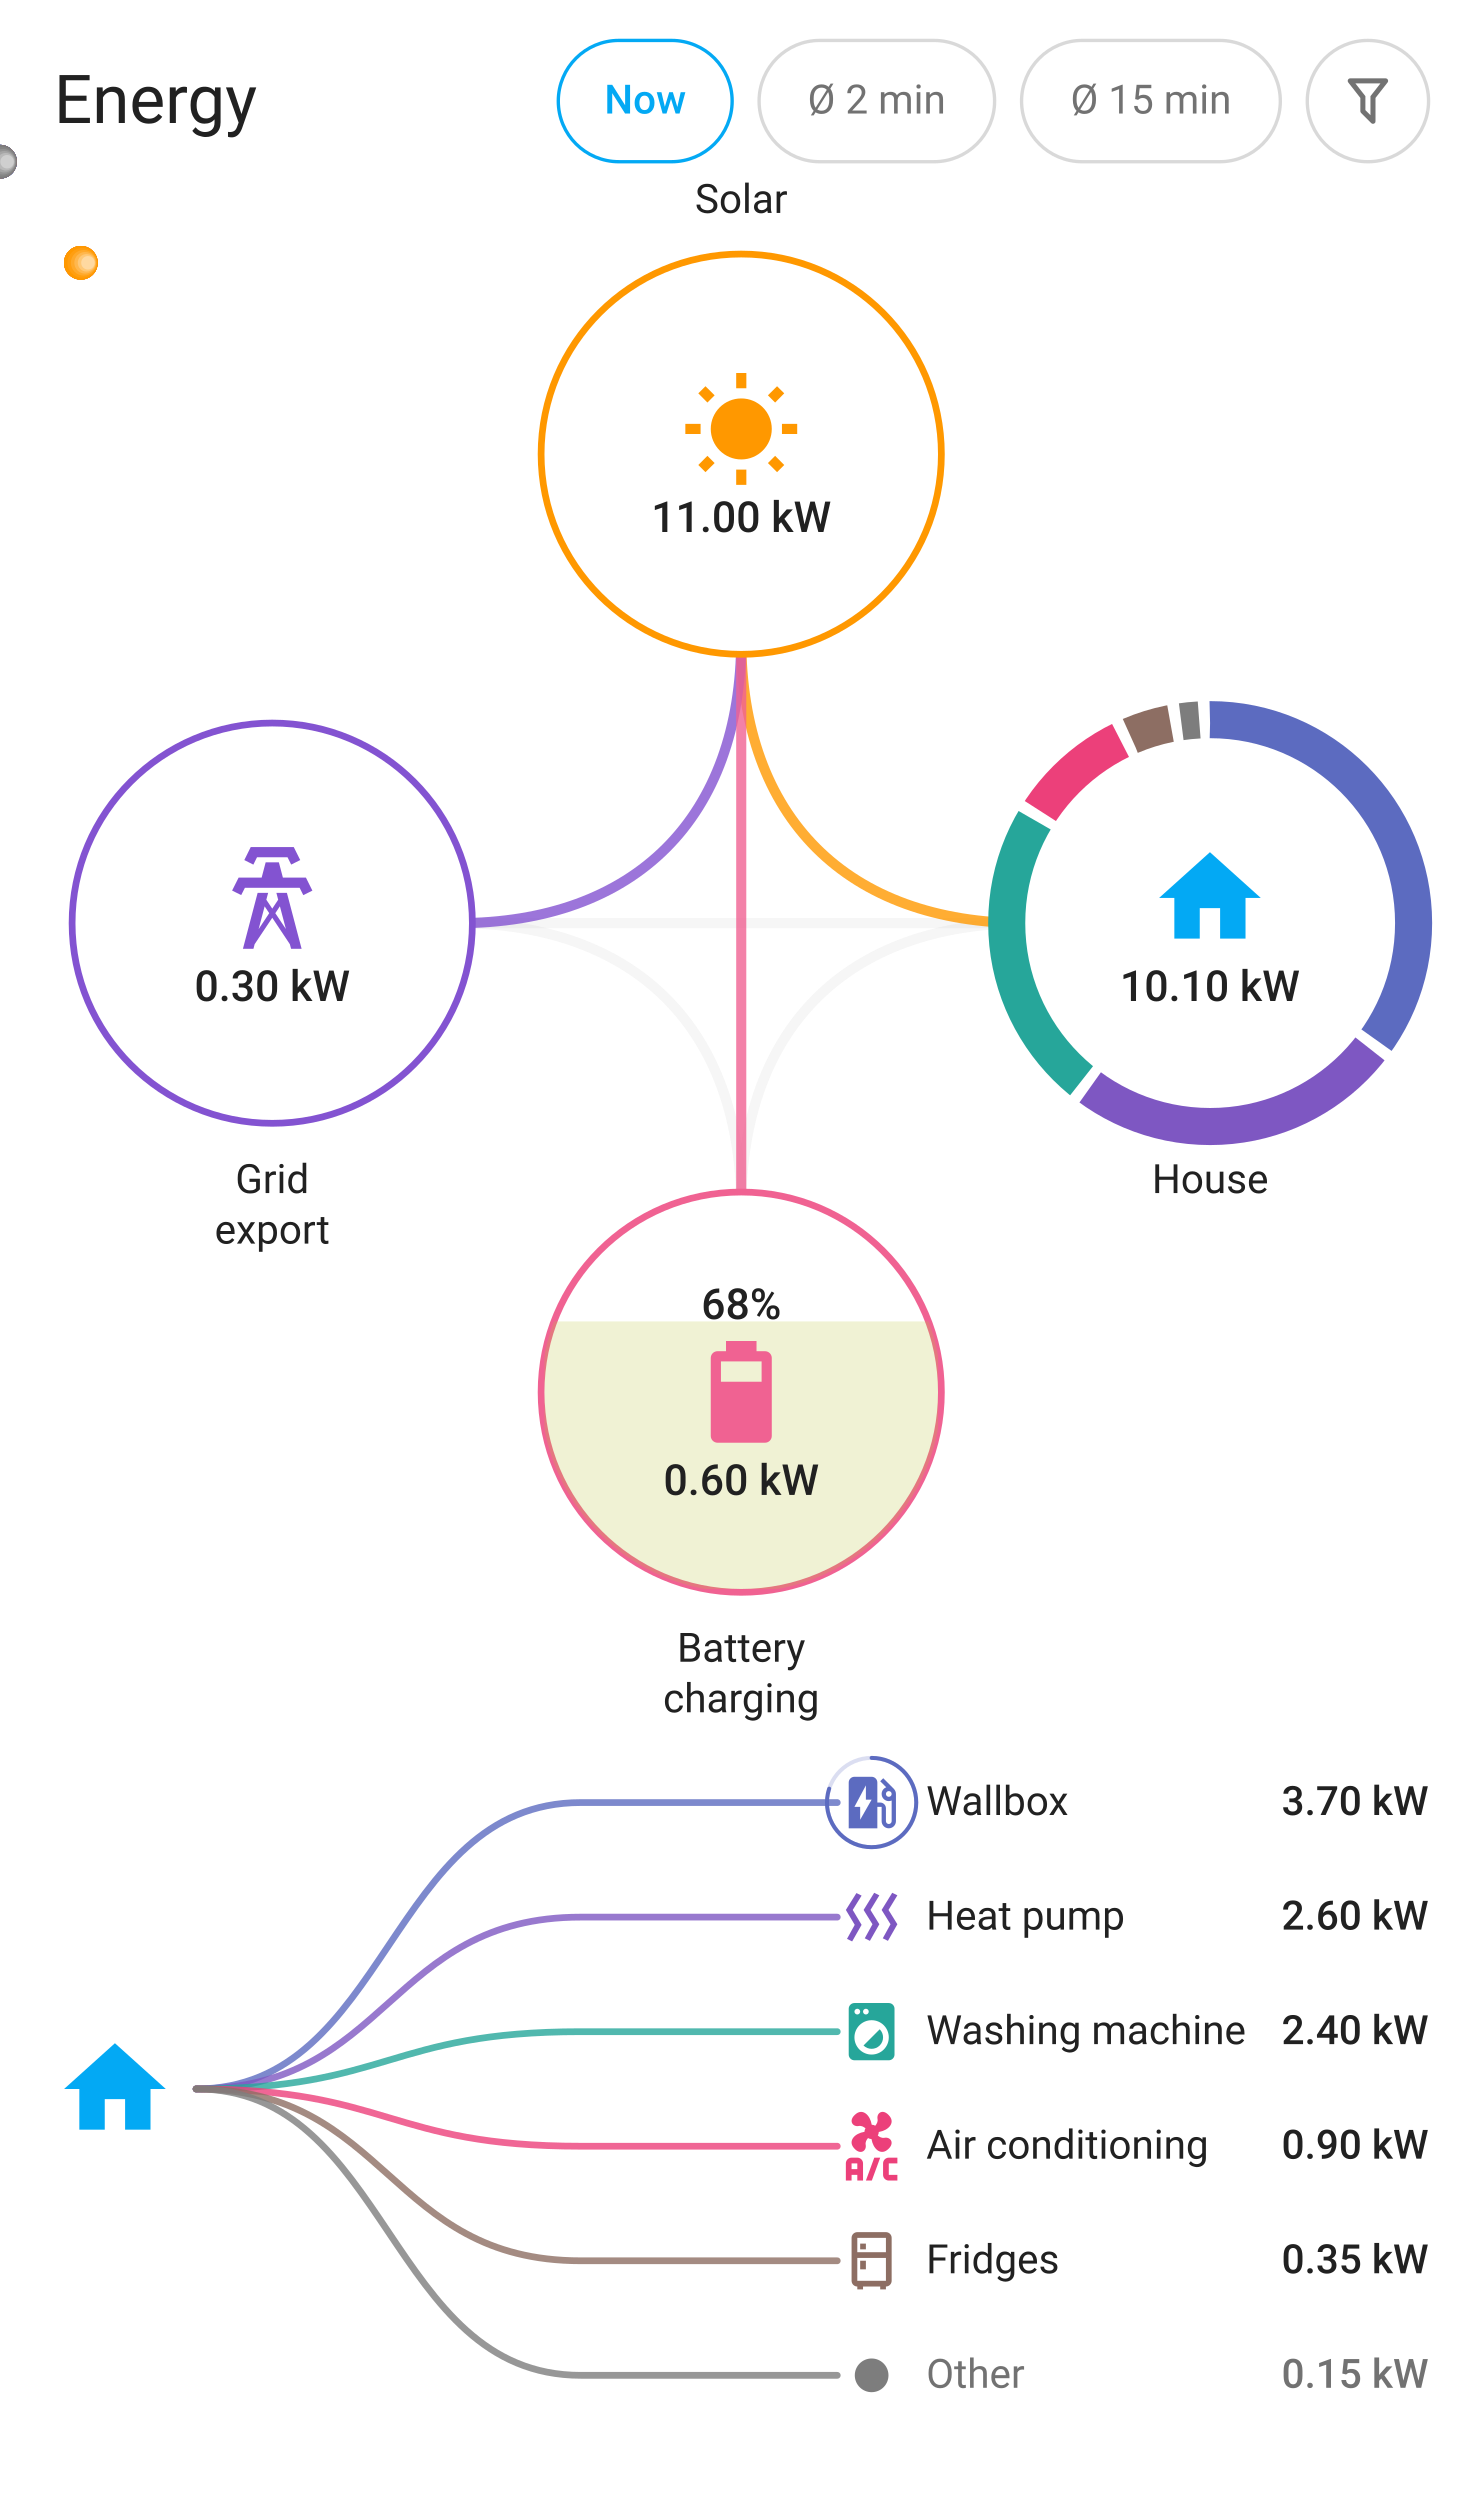
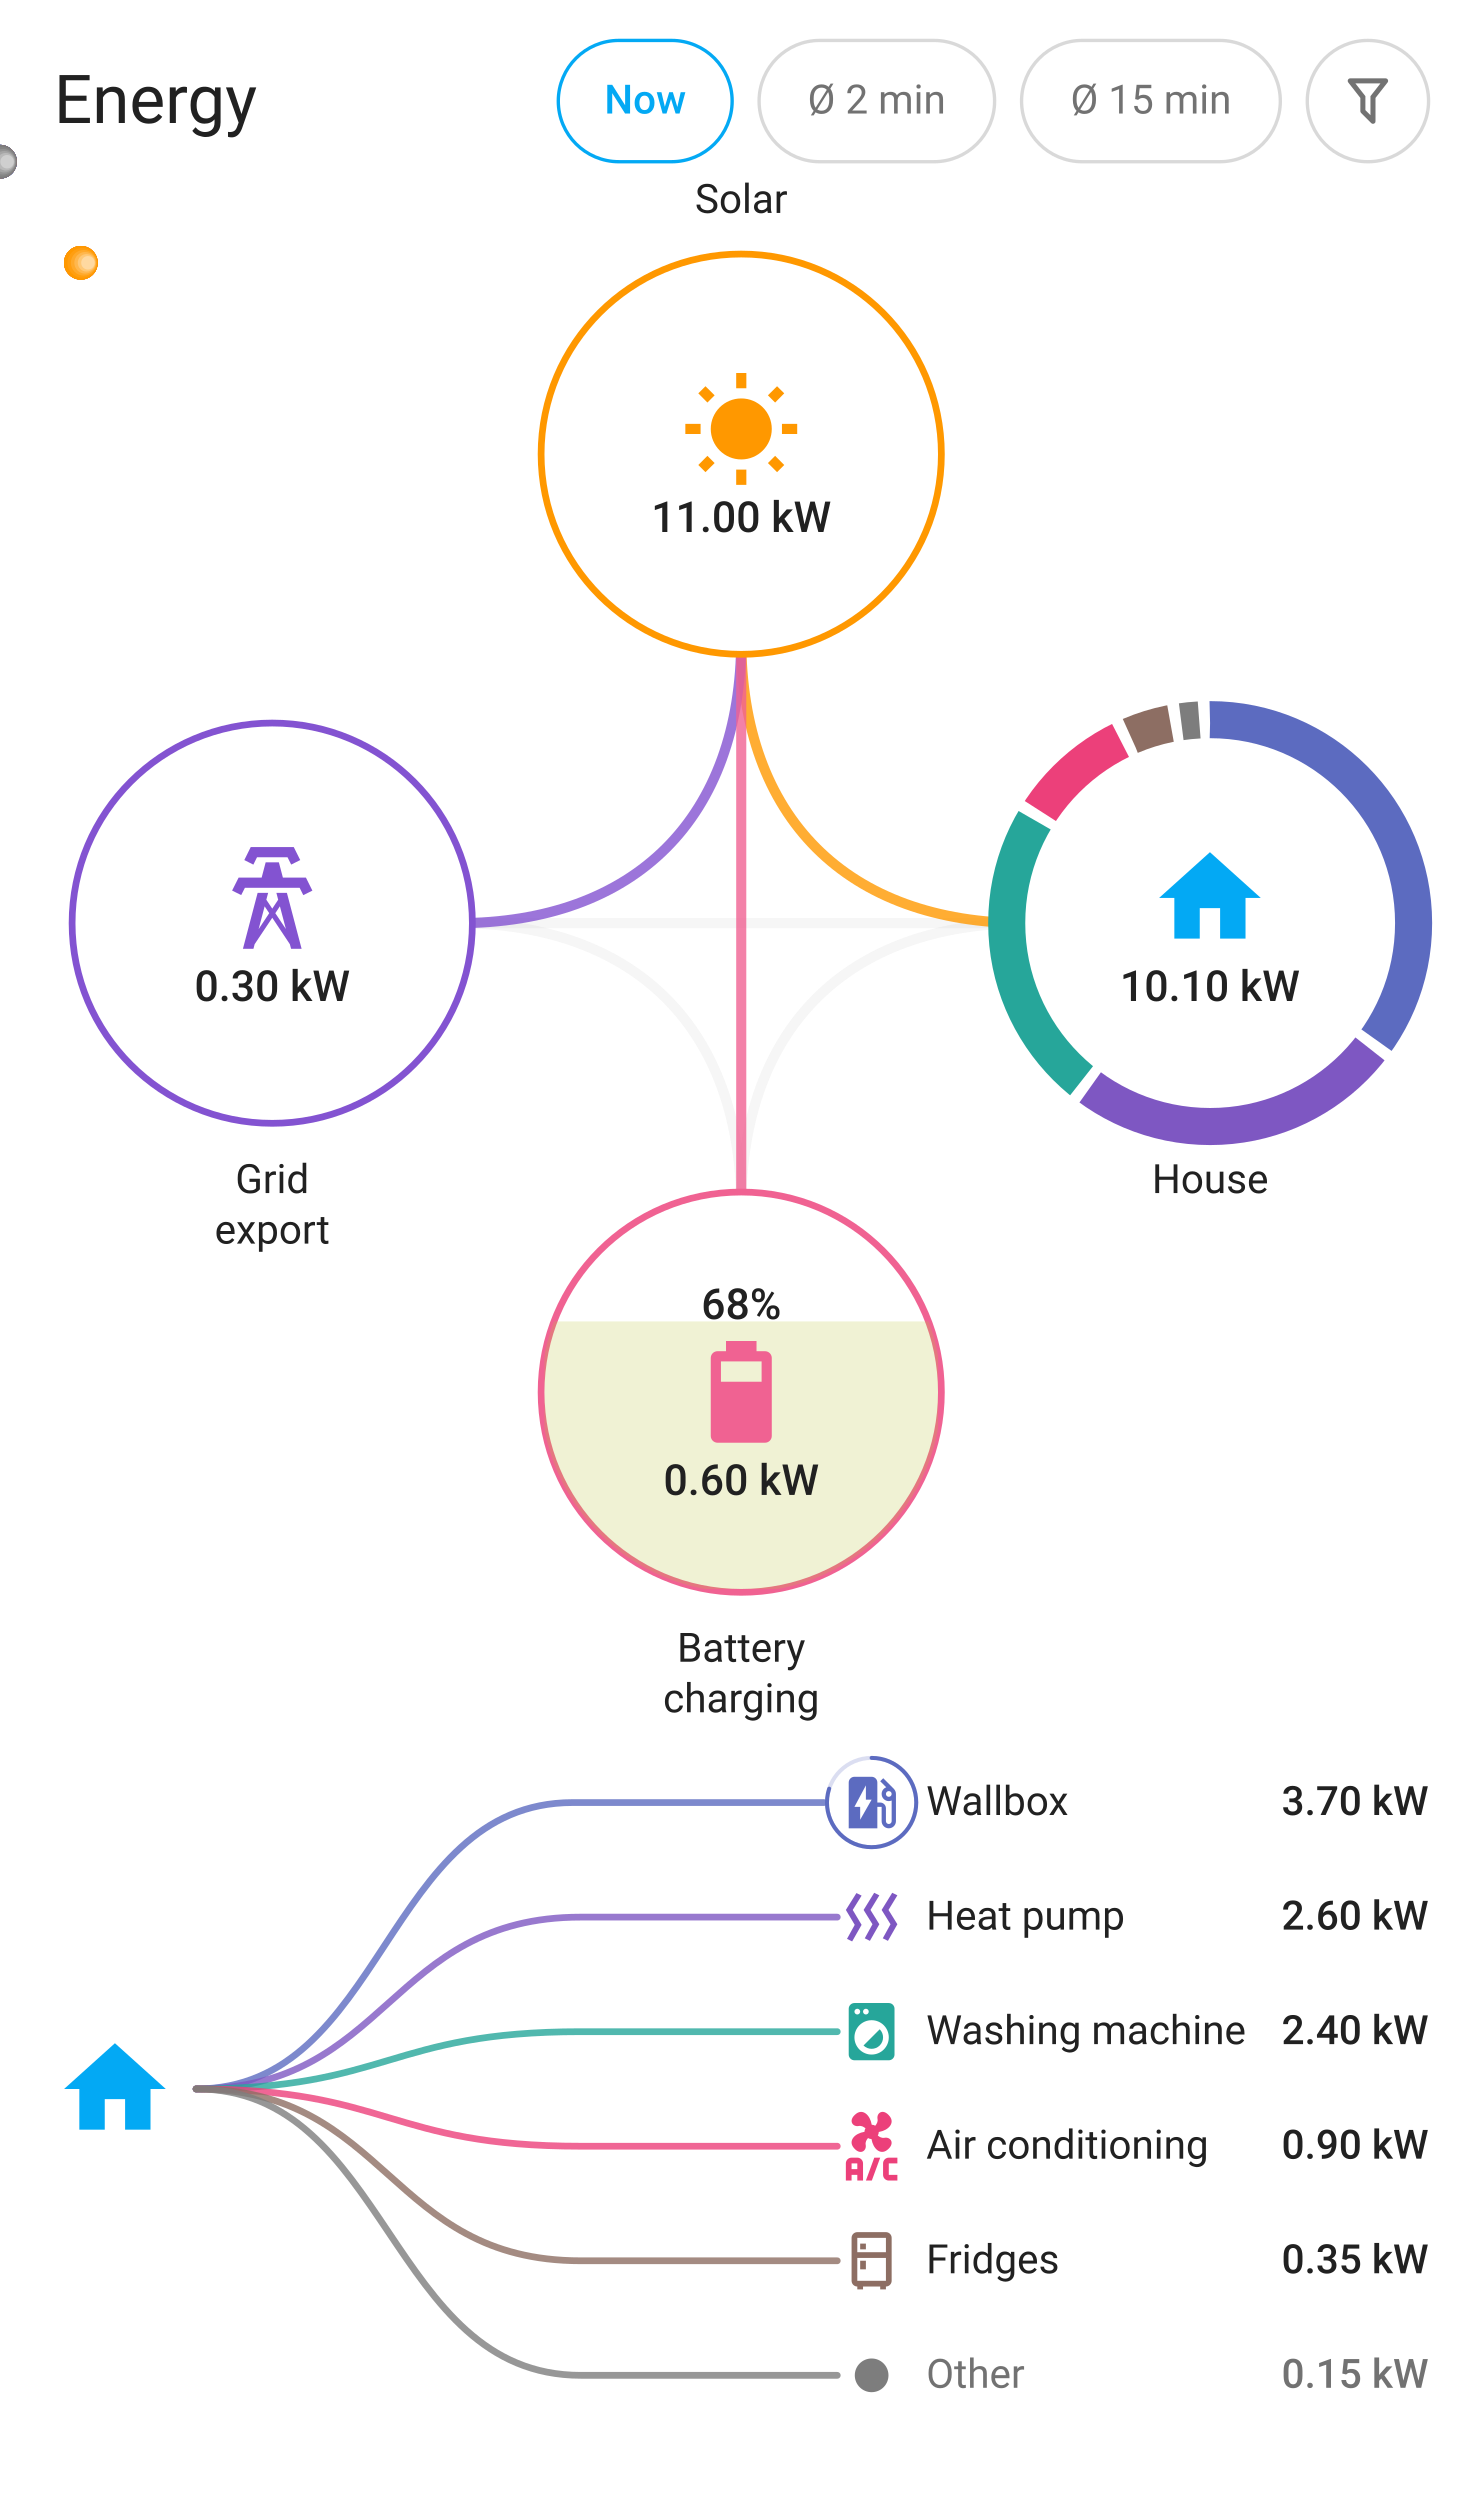
<svg xmlns="http://www.w3.org/2000/svg" xmlns:xlink="http://www.w3.org/1999/xlink" width="440" height="742" viewBox="0 0 440 742" role="img" aria-label="EnerLens Card">
  <rect x="0" y="0" width="440.0" height="742.0" rx="12" fill="rgb(255, 255, 255)" />
  <g transform="translate(24,78) scale(0.98)">
    <path d="M114,200 L286,200" fill="none" stroke="rgba(127, 127, 127, 0.3)" stroke-width="3.061px" stroke-linecap="round" opacity="0.25" />
    <path d="M114,200 C168,200 200,232 200,286" fill="none" stroke="rgba(127, 127, 127, 0.3)" stroke-width="3.061px" stroke-linecap="round" opacity="0.25" />
    <path d="M200,286 C200,232 232,200 286,200" fill="none" stroke="rgba(127, 127, 127, 0.3)" stroke-width="3.061px" stroke-linecap="round" opacity="0.25" />
    <path d="M200,114 C200,168 232,200 286,200" fill="none" stroke="rgb(255, 152, 0)" stroke-width="3.061px" stroke-linecap="round" opacity="0.8" />
    <path d="M200,114 C200,168 168,200 114,200" fill="none" stroke="rgb(131, 83, 209)" stroke-width="3.061px" stroke-linecap="round" opacity="0.8" />
    <path d="M200,114 L200,286" fill="none" stroke="rgb(240, 98, 146)" stroke-width="3.061px" stroke-linecap="round" opacity="0.8" />
    <g>
      <circle cx="0.00" r="5.10" fill="rgb(240, 98, 146)" />
      <circle cx="0.43" r="4.49" fill="rgb(243, 129, 168)" fill-opacity="0.316" />
      <circle cx="0.86" r="3.88" fill="rgb(246, 161, 190)" fill-opacity="0.316" />
      <circle cx="1.29" r="3.27" fill="rgb(249, 192, 211)" fill-opacity="0.316" />
      <circle cx="1.71" r="2.65" fill="rgb(252, 224, 233)" fill-opacity="0.316" />
      <circle cx="2.14" r="2.04" fill="rgb(255, 255, 255)" fill-opacity="0.316" />
-       <animateMotion dur="3.59s" repeatCount="indefinite" begin="-0.57s" path="M 200 114 L 200 286" rotate="auto" />
+       <animateMotion dur="3.59s" repeatCount="indefinite" begin="-0.63s" path="M 200 114 L 200 286" rotate="auto" />
    </g>
    <g>
      <circle cx="0.00" r="5.10" fill="rgb(131, 83, 209)" />
      <circle cx="0.43" r="4.49" fill="rgb(156, 117, 218)" fill-opacity="0.316" />
      <circle cx="0.86" r="3.88" fill="rgb(181, 152, 227)" fill-opacity="0.316" />
      <circle cx="1.29" r="3.27" fill="rgb(205, 186, 237)" fill-opacity="0.316" />
      <circle cx="1.71" r="2.65" fill="rgb(230, 221, 246)" fill-opacity="0.316" />
      <circle cx="2.14" r="2.04" fill="rgb(255, 255, 255)" fill-opacity="0.316" />
-       <animateMotion dur="4.50s" repeatCount="indefinite" begin="-0.57s" path="M 200 114 C 200 168 168 200 114 200" rotate="auto" />
-     </g>
-     <g>
-       <circle cx="0.00" r="5.10" fill="rgb(255, 152, 0)" />
-       <circle cx="0.43" r="4.49" fill="rgb(255, 173, 51)" fill-opacity="0.316" />
-       <circle cx="0.86" r="3.88" fill="rgb(255, 193, 102)" fill-opacity="0.316" />
-       <circle cx="1.29" r="3.27" fill="rgb(255, 214, 153)" fill-opacity="0.316" />
-       <circle cx="1.71" r="2.65" fill="rgb(255, 234, 204)" fill-opacity="0.316" />
-       <circle cx="2.14" r="2.04" fill="rgb(255, 255, 255)" fill-opacity="0.316" />
-       <animateMotion dur="1.10s" repeatCount="indefinite" begin="-0.57s" path="M 200 114 C 200 168 232 200 286 200" rotate="auto" />
-     </g>
-     <g>
-       <circle cx="0.00" r="5.10" fill="rgb(255, 152, 0)" />
-       <circle cx="0.43" r="4.49" fill="rgb(255, 173, 51)" fill-opacity="0.316" />
-       <circle cx="0.86" r="3.88" fill="rgb(255, 193, 102)" fill-opacity="0.316" />
-       <circle cx="1.29" r="3.27" fill="rgb(255, 214, 153)" fill-opacity="0.316" />
-       <circle cx="1.71" r="2.65" fill="rgb(255, 234, 204)" fill-opacity="0.316" />
-       <circle cx="2.14" r="2.04" fill="rgb(255, 255, 255)" fill-opacity="0.316" />
-       <animateMotion dur="1.10s" repeatCount="indefinite" begin="-0.79s" path="M 200 114 C 200 168 232 200 286 200" rotate="auto" />
-     </g>
-     <g>
-       <circle cx="0.00" r="5.10" fill="rgb(255, 152, 0)" />
-       <circle cx="0.43" r="4.49" fill="rgb(255, 173, 51)" fill-opacity="0.316" />
-       <circle cx="0.86" r="3.88" fill="rgb(255, 193, 102)" fill-opacity="0.316" />
-       <circle cx="1.29" r="3.27" fill="rgb(255, 214, 153)" fill-opacity="0.316" />
-       <circle cx="1.71" r="2.65" fill="rgb(255, 234, 204)" fill-opacity="0.316" />
-       <circle cx="2.14" r="2.04" fill="rgb(255, 255, 255)" fill-opacity="0.316" />
-       <animateMotion dur="1.10s" repeatCount="indefinite" begin="-1.01s" path="M 200 114 C 200 168 232 200 286 200" rotate="auto" />
-     </g>
-     <g>
-       <circle cx="0.00" r="5.10" fill="rgb(255, 152, 0)" />
-       <circle cx="0.43" r="4.49" fill="rgb(255, 173, 51)" fill-opacity="0.316" />
-       <circle cx="0.86" r="3.88" fill="rgb(255, 193, 102)" fill-opacity="0.316" />
-       <circle cx="1.29" r="3.27" fill="rgb(255, 214, 153)" fill-opacity="0.316" />
-       <circle cx="1.71" r="2.65" fill="rgb(255, 234, 204)" fill-opacity="0.316" />
-       <circle cx="2.14" r="2.04" fill="rgb(255, 255, 255)" fill-opacity="0.316" />
-       <animateMotion dur="1.10s" repeatCount="indefinite" begin="-0.13s" path="M 200 114 C 200 168 232 200 286 200" rotate="auto" />
-     </g>
-     <g>
-       <circle cx="0.00" r="5.10" fill="rgb(255, 152, 0)" />
-       <circle cx="0.43" r="4.49" fill="rgb(255, 173, 51)" fill-opacity="0.316" />
-       <circle cx="0.86" r="3.88" fill="rgb(255, 193, 102)" fill-opacity="0.316" />
-       <circle cx="1.29" r="3.27" fill="rgb(255, 214, 153)" fill-opacity="0.316" />
-       <circle cx="1.71" r="2.65" fill="rgb(255, 234, 204)" fill-opacity="0.316" />
-       <circle cx="2.14" r="2.04" fill="rgb(255, 255, 255)" fill-opacity="0.316" />
-       <animateMotion dur="1.10s" repeatCount="indefinite" begin="-0.35s" path="M 200 114 C 200 168 232 200 286 200" rotate="auto" />
+       <animateMotion dur="4.50s" repeatCount="indefinite" begin="-0.63s" path="M 200 114 C 200 168 168 200 114 200" rotate="auto" />
+     </g>
+     <g>
+       <circle cx="0.00" r="5.10" fill="rgb(255, 152, 0)" />
+       <circle cx="0.43" r="4.49" fill="rgb(255, 173, 51)" fill-opacity="0.316" />
+       <circle cx="0.86" r="3.88" fill="rgb(255, 193, 102)" fill-opacity="0.316" />
+       <circle cx="1.29" r="3.27" fill="rgb(255, 214, 153)" fill-opacity="0.316" />
+       <circle cx="1.71" r="2.65" fill="rgb(255, 234, 204)" fill-opacity="0.316" />
+       <circle cx="2.14" r="2.04" fill="rgb(255, 255, 255)" fill-opacity="0.316" />
+       <animateMotion dur="1.10s" repeatCount="indefinite" begin="-0.63s" path="M 200 114 C 200 168 232 200 286 200" rotate="auto" />
+     </g>
+     <g>
+       <circle cx="0.00" r="5.10" fill="rgb(255, 152, 0)" />
+       <circle cx="0.43" r="4.49" fill="rgb(255, 173, 51)" fill-opacity="0.316" />
+       <circle cx="0.86" r="3.88" fill="rgb(255, 193, 102)" fill-opacity="0.316" />
+       <circle cx="1.29" r="3.27" fill="rgb(255, 214, 153)" fill-opacity="0.316" />
+       <circle cx="1.71" r="2.65" fill="rgb(255, 234, 204)" fill-opacity="0.316" />
+       <circle cx="2.14" r="2.04" fill="rgb(255, 255, 255)" fill-opacity="0.316" />
+       <animateMotion dur="1.10s" repeatCount="indefinite" begin="-0.85s" path="M 200 114 C 200 168 232 200 286 200" rotate="auto" />
+     </g>
+     <g>
+       <circle cx="0.00" r="5.10" fill="rgb(255, 152, 0)" />
+       <circle cx="0.43" r="4.49" fill="rgb(255, 173, 51)" fill-opacity="0.316" />
+       <circle cx="0.86" r="3.88" fill="rgb(255, 193, 102)" fill-opacity="0.316" />
+       <circle cx="1.29" r="3.27" fill="rgb(255, 214, 153)" fill-opacity="0.316" />
+       <circle cx="1.71" r="2.65" fill="rgb(255, 234, 204)" fill-opacity="0.316" />
+       <circle cx="2.14" r="2.04" fill="rgb(255, 255, 255)" fill-opacity="0.316" />
+       <animateMotion dur="1.10s" repeatCount="indefinite" begin="-1.07s" path="M 200 114 C 200 168 232 200 286 200" rotate="auto" />
+     </g>
+     <g>
+       <circle cx="0.00" r="5.10" fill="rgb(255, 152, 0)" />
+       <circle cx="0.43" r="4.49" fill="rgb(255, 173, 51)" fill-opacity="0.316" />
+       <circle cx="0.86" r="3.88" fill="rgb(255, 193, 102)" fill-opacity="0.316" />
+       <circle cx="1.29" r="3.27" fill="rgb(255, 214, 153)" fill-opacity="0.316" />
+       <circle cx="1.71" r="2.65" fill="rgb(255, 234, 204)" fill-opacity="0.316" />
+       <circle cx="2.14" r="2.04" fill="rgb(255, 255, 255)" fill-opacity="0.316" />
+       <animateMotion dur="1.10s" repeatCount="indefinite" begin="-0.19s" path="M 200 114 C 200 168 232 200 286 200" rotate="auto" />
+     </g>
+     <g>
+       <circle cx="0.00" r="5.10" fill="rgb(255, 152, 0)" />
+       <circle cx="0.43" r="4.49" fill="rgb(255, 173, 51)" fill-opacity="0.316" />
+       <circle cx="0.86" r="3.88" fill="rgb(255, 193, 102)" fill-opacity="0.316" />
+       <circle cx="1.29" r="3.27" fill="rgb(255, 214, 153)" fill-opacity="0.316" />
+       <circle cx="1.71" r="2.65" fill="rgb(255, 234, 204)" fill-opacity="0.316" />
+       <circle cx="2.14" r="2.04" fill="rgb(255, 255, 255)" fill-opacity="0.316" />
+       <animateMotion dur="1.10s" repeatCount="indefinite" begin="-0.41s" path="M 200 114 C 200 168 232 200 286 200" rotate="auto" />
    </g>
  </g>
  <g transform="translate(0,48)">
-     <path id="line-sensor-wb" d="M58.2,572.0 C115.3,572.0 115.3,487.0 172.4,487.0 L248.5,487.0" fill="none" stroke="rgb(92, 107, 192)" stroke-width="2px" stroke-linecap="round" opacity="0.8" />
+     <path id="line-sensor-wb" d="M58.2,572.0 C114.1,572.0 114.1,487.0 170.0,487.0 L244.5,487.0" fill="none" stroke="rgb(92, 107, 192)" stroke-width="2px" stroke-linecap="round" opacity="0.8" />
    <g>
      <circle cx="0.00" r="5.00" fill="rgb(92, 107, 192)" />
      <circle cx="0.42" r="4.40" fill="rgb(125, 137, 205)" fill-opacity="0.316" />
      <circle cx="0.84" r="3.80" fill="rgb(157, 166, 217)" fill-opacity="0.316" />
      <circle cx="1.26" r="3.20" fill="rgb(190, 196, 230)" fill-opacity="0.316" />
      <circle cx="1.68" r="2.60" fill="rgb(222, 225, 242)" fill-opacity="0.316" />
      <circle cx="2.10" r="2.00" fill="rgb(255, 255, 255)" fill-opacity="0.316" />
-       <animateMotion dur="1.10s" repeatCount="indefinite" begin="-0.37s" rotate="auto">
+       <animateMotion dur="1.10s" repeatCount="indefinite" begin="-0.52s" rotate="auto">
        <mpath href="#line-sensor-wb" xlink:href="#line-sensor-wb" />
      </animateMotion>
    </g>
    <g>
      <circle cx="0.00" r="5.00" fill="rgb(92, 107, 192)" />
      <circle cx="0.42" r="4.40" fill="rgb(125, 137, 205)" fill-opacity="0.316" />
      <circle cx="0.84" r="3.80" fill="rgb(157, 166, 217)" fill-opacity="0.316" />
      <circle cx="1.26" r="3.20" fill="rgb(190, 196, 230)" fill-opacity="0.316" />
      <circle cx="1.68" r="2.60" fill="rgb(222, 225, 242)" fill-opacity="0.316" />
      <circle cx="2.10" r="2.00" fill="rgb(255, 255, 255)" fill-opacity="0.316" />
-       <animateMotion dur="1.10s" repeatCount="indefinite" begin="-0.64s" rotate="auto">
+       <animateMotion dur="1.10s" repeatCount="indefinite" begin="-0.79s" rotate="auto">
        <mpath href="#line-sensor-wb" xlink:href="#line-sensor-wb" />
      </animateMotion>
    </g>
    <g>
      <circle cx="0.00" r="5.00" fill="rgb(92, 107, 192)" />
      <circle cx="0.42" r="4.40" fill="rgb(125, 137, 205)" fill-opacity="0.316" />
      <circle cx="0.84" r="3.80" fill="rgb(157, 166, 217)" fill-opacity="0.316" />
      <circle cx="1.26" r="3.20" fill="rgb(190, 196, 230)" fill-opacity="0.316" />
      <circle cx="1.68" r="2.60" fill="rgb(222, 225, 242)" fill-opacity="0.316" />
      <circle cx="2.10" r="2.00" fill="rgb(255, 255, 255)" fill-opacity="0.316" />
-       <animateMotion dur="1.10s" repeatCount="indefinite" begin="-0.92s" rotate="auto">
+       <animateMotion dur="1.10s" repeatCount="indefinite" begin="-1.07s" rotate="auto">
        <mpath href="#line-sensor-wb" xlink:href="#line-sensor-wb" />
      </animateMotion>
    </g>
    <g>
      <circle cx="0.00" r="5.00" fill="rgb(92, 107, 192)" />
      <circle cx="0.42" r="4.40" fill="rgb(125, 137, 205)" fill-opacity="0.316" />
      <circle cx="0.84" r="3.80" fill="rgb(157, 166, 217)" fill-opacity="0.316" />
      <circle cx="1.26" r="3.20" fill="rgb(190, 196, 230)" fill-opacity="0.316" />
      <circle cx="1.68" r="2.60" fill="rgb(222, 225, 242)" fill-opacity="0.316" />
      <circle cx="2.10" r="2.00" fill="rgb(255, 255, 255)" fill-opacity="0.316" />
-       <animateMotion dur="1.10s" repeatCount="indefinite" begin="-1.19s" rotate="auto">
+       <animateMotion dur="1.10s" repeatCount="indefinite" begin="-1.34s" rotate="auto">
        <mpath href="#line-sensor-wb" xlink:href="#line-sensor-wb" />
      </animateMotion>
    </g>
    <path id="line-sensor-c1" d="M58.2,572.0 C115.3,572.0 115.3,521.0 172.4,521.0 L248.5,521.0" fill="none" stroke="rgb(126, 87, 194)" stroke-width="2px" stroke-linecap="round" opacity="0.8">
      <animate attributeName="d" values="M58.2,572.0 C115.3,572.0 115.3,521.0 172.4,521.0 L248.5,521.0;M58.2,572.0 C115.3,572.0 115.3,521.0 172.4,521.0 L248.5,521.0;M58.2,572.0 C115.3,572.0 115.3,521.0 172.4,521.0 L248.5,521.0;M58.2,572.0 C115.3,572.0 115.3,521.0 172.4,521.0 L248.5,521.0;M58.2,572.0 C115.3,572.0 115.3,555.0 172.4,555.0 L248.5,555.0;M58.2,572.0 C115.3,572.0 115.3,555.0 172.4,555.0 L248.5,555.0;M58.2,572.0 C115.3,572.0 115.3,521.0 172.4,521.0 L248.5,521.0;M58.2,572.0 C115.3,572.0 115.3,521.0 172.4,521.0 L248.5,521.0" keyTimes="0;0.208;0.258;0.542;0.592;0.875;0.925;1" calcMode="spline" keySplines="0 0 1 1;.4 0 .2 1;0 0 1 1;.4 0 .2 1;0 0 1 1;.4 0 .2 1;0 0 1 1" dur="12s" repeatCount="indefinite" />
    </path>
    <g>
      <circle cx="0.00" r="5.00" fill="rgb(126, 87, 194)" />
      <circle cx="0.42" r="4.40" fill="rgb(152, 121, 206)" fill-opacity="0.316" />
      <circle cx="0.84" r="3.80" fill="rgb(178, 154, 218)" fill-opacity="0.316" />
      <circle cx="1.26" r="3.20" fill="rgb(203, 188, 231)" fill-opacity="0.316" />
      <circle cx="1.68" r="2.60" fill="rgb(229, 221, 243)" fill-opacity="0.316" />
      <circle cx="2.10" r="2.00" fill="rgb(255, 255, 255)" fill-opacity="0.316" />
-       <animateMotion dur="1.10s" repeatCount="indefinite" begin="-0.37s" rotate="auto">
+       <animateMotion dur="1.10s" repeatCount="indefinite" begin="-0.52s" rotate="auto">
        <mpath href="#line-sensor-c1" xlink:href="#line-sensor-c1" />
      </animateMotion>
    </g>
    <g>
      <circle cx="0.00" r="5.00" fill="rgb(126, 87, 194)" />
      <circle cx="0.42" r="4.40" fill="rgb(152, 121, 206)" fill-opacity="0.316" />
      <circle cx="0.84" r="3.80" fill="rgb(178, 154, 218)" fill-opacity="0.316" />
      <circle cx="1.26" r="3.20" fill="rgb(203, 188, 231)" fill-opacity="0.316" />
      <circle cx="1.68" r="2.60" fill="rgb(229, 221, 243)" fill-opacity="0.316" />
      <circle cx="2.10" r="2.00" fill="rgb(255, 255, 255)" fill-opacity="0.316" />
-       <animateMotion dur="1.10s" repeatCount="indefinite" begin="-0.73s" rotate="auto">
+       <animateMotion dur="1.10s" repeatCount="indefinite" begin="-0.88s" rotate="auto">
        <mpath href="#line-sensor-c1" xlink:href="#line-sensor-c1" />
      </animateMotion>
    </g>
    <g>
      <circle cx="0.00" r="5.00" fill="rgb(126, 87, 194)" />
      <circle cx="0.42" r="4.40" fill="rgb(152, 121, 206)" fill-opacity="0.316" />
      <circle cx="0.84" r="3.80" fill="rgb(178, 154, 218)" fill-opacity="0.316" />
      <circle cx="1.26" r="3.20" fill="rgb(203, 188, 231)" fill-opacity="0.316" />
      <circle cx="1.68" r="2.60" fill="rgb(229, 221, 243)" fill-opacity="0.316" />
      <circle cx="2.10" r="2.00" fill="rgb(255, 255, 255)" fill-opacity="0.316" />
-       <animateMotion dur="1.10s" repeatCount="indefinite" begin="-1.10s" rotate="auto">
+       <animateMotion dur="1.10s" repeatCount="indefinite" begin="-1.25s" rotate="auto">
        <mpath href="#line-sensor-c1" xlink:href="#line-sensor-c1" />
      </animateMotion>
    </g>
    <path id="line-sensor-c2" d="M58.2,572.0 C115.3,572.0 115.3,555.0 172.4,555.0 L248.5,555.0" fill="none" stroke="rgb(38, 166, 154)" stroke-width="2px" stroke-linecap="round" opacity="0.8">
      <animate attributeName="d" values="M58.2,572.0 C115.3,572.0 115.3,555.0 172.4,555.0 L248.5,555.0;M58.2,572.0 C115.3,572.0 115.3,555.0 172.4,555.0 L248.5,555.0;M58.2,572.0 C115.3,572.0 115.3,555.0 172.4,555.0 L248.5,555.0;M58.2,572.0 C115.3,572.0 115.3,555.0 172.4,555.0 L248.5,555.0;M58.2,572.0 C115.3,572.0 115.3,521.0 172.4,521.0 L248.5,521.0;M58.2,572.0 C115.3,572.0 115.3,521.0 172.4,521.0 L248.5,521.0;M58.2,572.0 C115.3,572.0 115.3,555.0 172.4,555.0 L248.5,555.0;M58.2,572.0 C115.3,572.0 115.3,555.0 172.4,555.0 L248.5,555.0" keyTimes="0;0.208;0.258;0.542;0.592;0.875;0.925;1" calcMode="spline" keySplines="0 0 1 1;.4 0 .2 1;0 0 1 1;.4 0 .2 1;0 0 1 1;.4 0 .2 1;0 0 1 1" dur="12s" repeatCount="indefinite" />
    </path>
    <g>
      <circle cx="0.00" r="5.00" fill="rgb(38, 166, 154)" />
      <circle cx="0.42" r="4.40" fill="rgb(81, 184, 174)" fill-opacity="0.316" />
      <circle cx="0.84" r="3.80" fill="rgb(125, 202, 194)" fill-opacity="0.316" />
      <circle cx="1.26" r="3.20" fill="rgb(168, 219, 215)" fill-opacity="0.316" />
      <circle cx="1.68" r="2.60" fill="rgb(212, 237, 235)" fill-opacity="0.316" />
      <circle cx="2.10" r="2.00" fill="rgb(255, 255, 255)" fill-opacity="0.316" />
-       <animateMotion dur="1.10s" repeatCount="indefinite" begin="-0.37s" rotate="auto">
+       <animateMotion dur="1.10s" repeatCount="indefinite" begin="-0.52s" rotate="auto">
        <mpath href="#line-sensor-c2" xlink:href="#line-sensor-c2" />
      </animateMotion>
    </g>
    <g>
      <circle cx="0.00" r="5.00" fill="rgb(38, 166, 154)" />
      <circle cx="0.42" r="4.40" fill="rgb(81, 184, 174)" fill-opacity="0.316" />
      <circle cx="0.84" r="3.80" fill="rgb(125, 202, 194)" fill-opacity="0.316" />
      <circle cx="1.26" r="3.20" fill="rgb(168, 219, 215)" fill-opacity="0.316" />
      <circle cx="1.68" r="2.60" fill="rgb(212, 237, 235)" fill-opacity="0.316" />
      <circle cx="2.10" r="2.00" fill="rgb(255, 255, 255)" fill-opacity="0.316" />
-       <animateMotion dur="1.10s" repeatCount="indefinite" begin="-0.73s" rotate="auto">
+       <animateMotion dur="1.10s" repeatCount="indefinite" begin="-0.88s" rotate="auto">
        <mpath href="#line-sensor-c2" xlink:href="#line-sensor-c2" />
      </animateMotion>
    </g>
    <g>
      <circle cx="0.00" r="5.00" fill="rgb(38, 166, 154)" />
      <circle cx="0.42" r="4.40" fill="rgb(81, 184, 174)" fill-opacity="0.316" />
      <circle cx="0.84" r="3.80" fill="rgb(125, 202, 194)" fill-opacity="0.316" />
      <circle cx="1.26" r="3.20" fill="rgb(168, 219, 215)" fill-opacity="0.316" />
      <circle cx="1.68" r="2.60" fill="rgb(212, 237, 235)" fill-opacity="0.316" />
      <circle cx="2.10" r="2.00" fill="rgb(255, 255, 255)" fill-opacity="0.316" />
-       <animateMotion dur="1.10s" repeatCount="indefinite" begin="-1.10s" rotate="auto">
+       <animateMotion dur="1.10s" repeatCount="indefinite" begin="-1.25s" rotate="auto">
        <mpath href="#line-sensor-c2" xlink:href="#line-sensor-c2" />
      </animateMotion>
    </g>
    <path id="line-sensor-c3" d="M58.2,572.0 C115.3,572.0 115.3,589.0 172.4,589.0 L248.5,589.0" fill="none" stroke="rgb(236, 64, 122)" stroke-width="2px" stroke-linecap="round" opacity="0.8" />
    <g>
      <circle cx="0.00" r="5.00" fill="rgb(236, 64, 122)" />
      <circle cx="0.42" r="4.40" fill="rgb(240, 102, 149)" fill-opacity="0.316" />
      <circle cx="0.84" r="3.80" fill="rgb(244, 140, 175)" fill-opacity="0.316" />
      <circle cx="1.26" r="3.20" fill="rgb(247, 179, 202)" fill-opacity="0.316" />
      <circle cx="1.68" r="2.60" fill="rgb(251, 217, 228)" fill-opacity="0.316" />
      <circle cx="2.10" r="2.00" fill="rgb(255, 255, 255)" fill-opacity="0.316" />
-       <animateMotion dur="2.57s" repeatCount="indefinite" begin="-0.37s" rotate="auto">
+       <animateMotion dur="2.57s" repeatCount="indefinite" begin="-0.52s" rotate="auto">
        <mpath href="#line-sensor-c3" xlink:href="#line-sensor-c3" />
      </animateMotion>
    </g>
    <path id="line-sensor-c4" d="M58.2,572.0 C115.3,572.0 115.3,623.0 172.4,623.0 L248.5,623.0" fill="none" stroke="rgb(141, 110, 99)" stroke-width="2px" stroke-linecap="round" opacity="0.8" />
    <g>
      <circle cx="0.00" r="5.00" fill="rgb(141, 110, 99)" />
      <circle cx="0.42" r="4.40" fill="rgb(164, 139, 130)" fill-opacity="0.316" />
      <circle cx="0.84" r="3.80" fill="rgb(187, 168, 161)" fill-opacity="0.316" />
      <circle cx="1.26" r="3.20" fill="rgb(209, 197, 193)" fill-opacity="0.316" />
      <circle cx="1.68" r="2.60" fill="rgb(232, 226, 224)" fill-opacity="0.316" />
      <circle cx="2.10" r="2.00" fill="rgb(255, 255, 255)" fill-opacity="0.316" />
-       <animateMotion dur="4.44s" repeatCount="indefinite" begin="-0.37s" rotate="auto">
+       <animateMotion dur="4.44s" repeatCount="indefinite" begin="-0.52s" rotate="auto">
        <mpath href="#line-sensor-c4" xlink:href="#line-sensor-c4" />
      </animateMotion>
    </g>
    <path id="line--rest-" d="M58.2,572.0 C115.3,572.0 115.3,657.0 172.4,657.0 L248.5,657.0" fill="none" stroke="rgb(125, 125, 125)" stroke-width="2px" stroke-linecap="round" opacity="0.8" />
    <g>
      <circle cx="0.00" r="5.00" fill="rgb(125, 125, 125)" />
      <circle cx="0.42" r="4.40" fill="rgb(151, 151, 151)" fill-opacity="0.316" />
      <circle cx="0.84" r="3.80" fill="rgb(177, 177, 177)" fill-opacity="0.316" />
      <circle cx="1.26" r="3.20" fill="rgb(203, 203, 203)" fill-opacity="0.316" />
      <circle cx="1.68" r="2.60" fill="rgb(229, 229, 229)" fill-opacity="0.316" />
      <circle cx="2.10" r="2.00" fill="rgb(255, 255, 255)" fill-opacity="0.316" />
-       <animateMotion dur="4.50s" repeatCount="indefinite" begin="-0.37s" rotate="auto">
+       <animateMotion dur="4.50s" repeatCount="indefinite" begin="-0.52s" rotate="auto">
        <mpath href="#line--rest-" xlink:href="#line--rest-" />
      </animateMotion>
    </g>
  </g>
  <circle cx="220" cy="134.8" r="59.4" fill="rgb(255, 255, 255)" stroke="rgb(255, 152, 0)" stroke-width="2" />
  <g transform="translate(201.9,109.2) scale(1.5091)">
    <path d="M3.55 19.09L4.96 20.5L6.76 18.71L5.34 17.29M12 6C8.69 6 6 8.69 6 12S8.69 18 12 18 18 15.31 18 12C18 8.68 15.31 6 12 6M20 13H23V11H20M17.24 18.71L19.04 20.5L20.45 19.09L18.66 17.29M20.45 5L19.04 3.6L17.24 5.39L18.66 6.81M13 1H11V4H13M6.76 5.39L4.96 3.6L3.55 5L5.34 6.81L6.76 5.39M1 13H4V11H1M13 20H11V23H13" fill="rgb(255, 152, 0)" />
  </g>
  <text x="220" y="157.9" text-anchor="middle" font-size="12.7" font-weight="500" fill="rgb(33, 33, 33)" font-family="Roboto, system-ui, sans-serif" textLength="54.2" lengthAdjust="spacingAndGlyphs">11.00 kW</text>
  <text x="220" y="63.2" text-anchor="middle" font-size="12.0" font-weight="400" fill="rgb(33, 33, 33)" font-family="Roboto, system-ui, sans-serif" textLength="28.4" lengthAdjust="spacingAndGlyphs">Solar</text>
  <circle cx="80.8" cy="274" r="59.4" fill="rgb(255, 255, 255)" stroke="rgb(131, 83, 209)" stroke-width="2" />
  <g transform="translate(62.7,248.4) scale(1.5091)">
    <path d="M8.28,5.45L6.5,4.55L7.76,2H16.23L17.5,4.55L15.72,5.44L15,4H9L8.28,5.45M18.62,8H14.09L13.3,5H10.7L9.91,8H5.38L4.1,10.55L5.89,11.44L6.62,10H17.38L18.1,11.45L19.89,10.56L18.62,8M17.77,22H15.7L15.46,21.1L12,15.9L8.53,21.1L8.3,22H6.23L9.12,11H11.19L10.83,12.35L12,14.1L13.16,12.35L12.81,11H14.88L17.77,22M11.4,15L10.5,13.65L9.32,18.13L11.4,15M14.68,18.12L13.5,13.64L12.6,15L14.68,18.12Z" fill="rgb(131, 83, 209)" />
  </g>
  <text x="80.8" y="297.1" text-anchor="middle" font-size="12.7" font-weight="500" fill="rgb(33, 33, 33)" font-family="Roboto, system-ui, sans-serif" textLength="47.0" lengthAdjust="spacingAndGlyphs">0.30 kW</text>
  <text x="80.8" y="354.1" text-anchor="middle" font-size="12.0" font-weight="400" fill="rgb(33, 33, 33)" font-family="Roboto, system-ui, sans-serif" textLength="24.0" lengthAdjust="spacingAndGlyphs">Grid</text>
  <text x="80.8" y="369.1" text-anchor="middle" font-size="12.0" font-weight="400" fill="rgb(33, 33, 33)" font-family="Roboto, system-ui, sans-serif" textLength="36.8" lengthAdjust="spacingAndGlyphs">export</text>
  <circle cx="359.2" cy="274" r="59.4" fill="rgb(255, 255, 255)" stroke="rgba(0, 0, 0, 0)" stroke-width="2" />
  <g transform="translate(293.3,208.1) scale(1.3175)">
    <g transform="rotate(-90 50 50)">
      <circle cx="50" cy="50" r="45.83" fill="none" stroke="rgb(125, 125, 125)" stroke-width="8.35" stroke-dasharray="4.06 283.87" stroke-dashoffset="-281.43" stroke-linecap="butt" />
      <g transform="translate(50 50)">
        <g>
          <animateTransform attributeName="transform" type="scale" values="1.000 1.000;1.000 1.000;0.803 0.803;0.803 0.803;1.000 1.000" keyTimes="0;0.875;0.9;0.975;1" calcMode="spline" keySplines=".4 0 .2 1;.4 0 .2 1;.4 0 .2 1;.4 0 .2 1" dur="12s" repeatCount="indefinite" />
          <g transform="translate(-50 -50)">
            <circle cx="50" cy="50" r="45.83" fill="none" stroke="rgb(126, 87, 194)" stroke-width="8.35" stroke-dasharray="70.34 217.59" stroke-dashoffset="-102.55" stroke-linecap="butt">
              <animate attributeName="stroke-dasharray" values="70.34 217.59;70.34 217.59;97.40 190.53;97.40 190.53;56.81 231.12;56.81 231.12;70.34 217.59" keyTimes="0;0.208;0.333;0.542;0.667;0.875;1" calcMode="spline" keySplines="0 0 1 1;.4 0 .2 1;0 0 1 1;.4 0 .2 1;0 0 1 1;.4 0 .2 1" dur="12s" repeatCount="indefinite" />
              <animate attributeName="stroke-dashoffset" values="-102.55;-102.55;-102.55;-102.55;-183.45;-183.45;-102.55" keyTimes="0;0.208;0.333;0.542;0.667;0.875;1" calcMode="spline" keySplines="0 0 1 1;.4 0 .2 1;0 0 1 1;.4 0 .2 1;0 0 1 1;.4 0 .2 1" dur="12s" repeatCount="indefinite" />
            </circle>
          </g>
        </g>
      </g>
      <g transform="translate(50 50)">
        <g>
          <animateTransform attributeName="transform" type="scale" values="1.000 1.000;1.000 1.000;0.803 0.803;0.803 0.803;1.000 1.000;1.000 1.000" keyTimes="0;0.542;0.567;0.642;0.667;1" calcMode="spline" keySplines=".4 0 .2 1;.4 0 .2 1;.4 0 .2 1;.4 0 .2 1;.4 0 .2 1" dur="12s" repeatCount="indefinite" />
          <g transform="translate(-50 -50)">
            <circle cx="50" cy="50" r="45.83" fill="none" stroke="rgb(38, 166, 154)" stroke-width="8.35" stroke-dasharray="64.93 223.00" stroke-dashoffset="-175.34" stroke-linecap="butt">
              <animate attributeName="stroke-dasharray" values="64.93 223.00;64.93 223.00;37.88 250.05;37.88 250.05;78.46 209.47;78.46 209.47;64.93 223.00" keyTimes="0;0.208;0.333;0.542;0.667;0.875;1" calcMode="spline" keySplines="0 0 1 1;.4 0 .2 1;0 0 1 1;.4 0 .2 1;0 0 1 1;.4 0 .2 1" dur="12s" repeatCount="indefinite" />
              <animate attributeName="stroke-dashoffset" values="-175.34;-175.34;-202.39;-202.39;-102.55;-102.55;-175.34" keyTimes="0;0.208;0.333;0.542;0.667;0.875;1" calcMode="spline" keySplines="0 0 1 1;.4 0 .2 1;0 0 1 1;.4 0 .2 1;0 0 1 1;.4 0 .2 1" dur="12s" repeatCount="indefinite" />
            </circle>
          </g>
        </g>
      </g>
      <circle cx="50" cy="50" r="45.83" fill="none" stroke="rgb(236, 64, 122)" stroke-width="8.35" stroke-dasharray="24.35 263.58" stroke-dashoffset="-242.71" stroke-linecap="butt" />
      <circle cx="50" cy="50" r="45.83" fill="none" stroke="rgb(141, 110, 99)" stroke-width="8.35" stroke-dasharray="9.47 278.46" stroke-dashoffset="-269.51" stroke-linecap="butt" />
      <circle cx="50" cy="50" r="45.83" fill="none" stroke="rgb(92, 107, 192)" stroke-width="8.35" stroke-dasharray="100.10 187.83" stroke-dashoffset="0.00" stroke-linecap="butt" />
    </g>
  </g>
  <g transform="translate(341,248.4) scale(1.5091)">
    <path d="M10,20V14H14V20H19V12H22L12,3L2,12H5V20H10Z" fill="rgb(3, 169, 244)" />
  </g>
  <text x="359.1" y="297.1" text-anchor="middle" font-size="12.7" font-weight="500" fill="rgb(33, 33, 33)" font-family="Roboto, system-ui, sans-serif" textLength="54.2" lengthAdjust="spacingAndGlyphs">10.10 kW</text>
  <text x="359.2" y="354.1" text-anchor="middle" font-size="12.0" font-weight="400" fill="rgb(33, 33, 33)" font-family="Roboto, system-ui, sans-serif" textLength="35.9" lengthAdjust="spacingAndGlyphs">House</text>
  <circle cx="220" cy="413.2" r="59.4" fill="rgb(255, 255, 255)" stroke="rgb(240, 98, 146)" stroke-width="2" />
-   <clipPath id="socmi5bs">
+   <clipPath id="soc1mqgw">
    <circle cx="220" cy="413.2" r="59.4" />
  </clipPath>
-   <rect clip-path="url(#socmi5bs)" x="161.6" y="392.2" width="116.8" height="79.4" fill="rgb(186, 196, 59)" opacity="0.22" />
+   <rect clip-path="url(#soc1mqgw)" x="161.6" y="392.2" width="116.8" height="79.4" fill="rgb(186, 196, 59)" opacity="0.22" />
  <g transform="translate(201.9,395) scale(1.5091)">
    <path d="M16,10H8V6H16M16.67,4H15V2H9V4H7.33A1.33,1.33 0 0,0 6,5.33V20.67C6,21.4 6.6,22 7.33,22H16.67A1.33,1.33 0 0,0 18,20.67V5.33C18,4.6 17.4,4 16.67,4Z" fill="rgb(240, 98, 146)" />
  </g>
  <text x="220" y="391.5" text-anchor="middle" font-size="12.7" font-weight="500" fill="rgb(33, 33, 33)" font-family="Roboto, system-ui, sans-serif" textLength="25.1" lengthAdjust="spacingAndGlyphs">68%</text>
  <text x="220" y="443.7" text-anchor="middle" font-size="12.7" font-weight="500" fill="rgb(33, 33, 33)" font-family="Roboto, system-ui, sans-serif" textLength="47.0" lengthAdjust="spacingAndGlyphs">0.60 kW</text>
  <text x="220" y="493.2" text-anchor="middle" font-size="12.0" font-weight="400" fill="rgb(33, 33, 33)" font-family="Roboto, system-ui, sans-serif" textLength="40.6" lengthAdjust="spacingAndGlyphs">Battery</text>
  <text x="220" y="508.2" text-anchor="middle" font-size="12.0" font-weight="400" fill="rgb(33, 33, 33)" font-family="Roboto, system-ui, sans-serif" textLength="48.1" lengthAdjust="spacingAndGlyphs">charging</text>
  <text x="16" y="36.5" text-anchor="start" font-size="20.0" font-weight="400" fill="rgb(33, 33, 33)" font-family="Roboto, system-ui, sans-serif" textLength="62.2" lengthAdjust="spacingAndGlyphs">Energy</text>
  <rect x="165.7" y="12" width="51.6" height="36.0" rx="18.0" ry="18.0" fill="rgba(0, 0, 0, 0)" stroke="rgb(3, 169, 244)" stroke-width="1" />
  <text x="191.5" y="33.7" text-anchor="middle" font-size="12.0" font-weight="500" fill="rgb(3, 169, 244)" font-family="Roboto, system-ui, sans-serif" textLength="25.6" lengthAdjust="spacingAndGlyphs">Now</text>
  <rect x="225.3" y="12" width="69.9" height="36.0" rx="18.0" ry="18.0" fill="rgba(0, 0, 0, 0)" stroke="rgba(127, 127, 127, 0.3)" stroke-width="1" />
  <text x="260.2" y="33.7" text-anchor="middle" font-size="12.0" font-weight="400" fill="rgb(114, 114, 114)" font-family="Roboto, system-ui, sans-serif" textLength="43.9" lengthAdjust="spacingAndGlyphs">Ø 2 min</text>
  <rect x="303.2" y="12" width="76.8" height="36.0" rx="18.0" ry="18.0" fill="rgba(0, 0, 0, 0)" stroke="rgba(127, 127, 127, 0.3)" stroke-width="1" />
  <text x="341.6" y="33.7" text-anchor="middle" font-size="12.0" font-weight="400" fill="rgb(114, 114, 114)" font-family="Roboto, system-ui, sans-serif" textLength="50.8" lengthAdjust="spacingAndGlyphs">Ø 15 min</text>
  <rect x="388" y="12" width="36.0" height="36.0" rx="18.0" ry="18.0" fill="rgba(0, 0, 0, 0)" stroke="rgba(127, 127, 127, 0.3)" stroke-width="1" />
  <g transform="translate(397,21) scale(0.75)">
    <path d="M15,19.88C15.04,20.18 14.94,20.5 14.71,20.71C14.32,21.1 13.69,21.1 13.3,20.71L9.29,16.7C9.06,16.47 8.96,16.16 9,15.87V10.75L4.21,4.62C3.87,4.19 3.95,3.56 4.38,3.22C4.57,3.08 4.78,3 5,3V3H19V3C19.22,3 19.43,3.08 19.62,3.22C20.05,3.56 20.13,4.19 19.79,4.62L15,10.75V19.88M7.04,5L11,10.06V15.58L13,17.58V10.05L16.96,5H7.04Z" fill="rgb(114, 114, 114)" />
  </g>
  <g>
    <g transform="translate(244.5,520.8) scale(1.1829)">
      <circle cx="12" cy="12" r="11.2" fill="none" stroke="rgb(92, 107, 192)" stroke-width="1" stroke-opacity="0.22" />
      <circle cx="12" cy="12" r="11.2" fill="none" stroke="rgb(92, 107, 192)" stroke-width="1" stroke-opacity="1" stroke-dasharray="56.30 70.37" stroke-linecap="round" transform="rotate(-90 12 12)" />
    </g>
    <g transform="translate(248.5,524.8) scale(0.8496)">
      <path d="M19.77,7.23L19.78,7.22L16.06,3.5L15,4.56L17.11,6.67C16.17,7.03 15.5,7.93 15.5,9A2.5,2.5 0 0,0 18,11.5C18.36,11.5 18.69,11.42 19,11.29V18.5A1,1 0 0,1 18,19.5A1,1 0 0,1 17,18.5V14A2,2 0 0,0 15,12H14V5A2,2 0 0,0 12,3H6A2,2 0 0,0 4,5V21H14V13.5H15.5V18.5A2.5,2.5 0 0,0 18,21A2.5,2.5 0 0,0 20.5,18.5V9C20.5,8.31 20.22,7.68 19.77,7.23M18,10A1,1 0 0,1 17,9A1,1 0 0,1 18,8A1,1 0 0,1 19,9A1,1 0 0,1 18,10M8,18V13.5H6L10,6V11H12L8,18Z" fill="rgb(92, 107, 192)" />
    </g>
    <text x="274.9" y="538.7" text-anchor="start" font-size="12.0" font-weight="400" fill="rgb(33, 33, 33)" font-family="Roboto, system-ui, sans-serif" textLength="44.7" lengthAdjust="spacingAndGlyphs">Wallbox</text>
    <text x="424" y="538.7" text-anchor="end" font-size="12.0" font-weight="500" fill="rgb(33, 33, 33)" font-family="Roboto, system-ui, sans-serif" textLength="44.3" lengthAdjust="spacingAndGlyphs">3.70 kW</text>
  </g>
  <g>
    <animateTransform attributeName="transform" type="translate" values="0 0.0;0 0.0;0 0.0;0 0.0;0 34.0;0 34.0;0 0.0;0 0.0" keyTimes="0;0.208;0.258;0.542;0.592;0.875;0.925;1" calcMode="spline" keySplines="0 0 1 1;.4 0 .2 1;0 0 1 1;.4 0 .2 1;0 0 1 1;.4 0 .2 1;0 0 1 1" dur="12s" repeatCount="indefinite" />
    <g transform="translate(248.5,558.8) scale(0.8496)">
      <path d="M8.5 4.5L5.4 9.5L8.5 14.7L5.2 20.5L3.4 19.6L6.1 14.7L3 9.5L6.7 3.6L8.5 4.5M14.7 4.4L11.6 9.5L14.7 14.5L11.4 20.3L9.6 19.4L12.3 14.5L9.2 9.5L12.9 3.5L14.7 4.4M21 4.4L17.9 9.5L21 14.5L17.7 20.3L15.9 19.4L18.6 14.5L15.5 9.5L19.2 3.5L21 4.4" fill="rgb(126, 87, 194)" />
    </g>
    <text x="274.9" y="572.7" text-anchor="start" font-size="12.0" font-weight="400" fill="rgb(33, 33, 33)" font-family="Roboto, system-ui, sans-serif" textLength="62.8" lengthAdjust="spacingAndGlyphs">Heat pump</text>
    <text x="424" y="572.7" text-anchor="end" font-size="12.0" font-weight="500" fill="rgb(33, 33, 33)" font-family="Roboto, system-ui, sans-serif" textLength="44.3" lengthAdjust="spacingAndGlyphs">2.60 kW<animate attributeName="opacity" values="1;1;0;0;0;0;1;1" keyTimes="0;0.208;0.258;0.542;0.592;0.875;0.925;1" calcMode="spline" keySplines="0 0 1 1;.4 0 .2 1;0 0 1 1;.4 0 .2 1;0 0 1 1;.4 0 .2 1;0 0 1 1" dur="12s" repeatCount="indefinite" />
    </text>
    <text x="424" y="572.7" text-anchor="end" font-size="12.0" font-weight="500" fill="rgb(33, 33, 33)" font-family="Roboto, system-ui, sans-serif" textLength="44.3" lengthAdjust="spacingAndGlyphs" opacity="0">3.60 kW<animate attributeName="opacity" values="0;0;1;1;0;0;0;0" keyTimes="0;0.208;0.258;0.542;0.592;0.875;0.925;1" calcMode="spline" keySplines="0 0 1 1;.4 0 .2 1;0 0 1 1;.4 0 .2 1;0 0 1 1;.4 0 .2 1;0 0 1 1" dur="12s" repeatCount="indefinite" />
    </text>
    <text x="424" y="572.7" text-anchor="end" font-size="12.0" font-weight="500" fill="rgb(33, 33, 33)" font-family="Roboto, system-ui, sans-serif" textLength="44.3" lengthAdjust="spacingAndGlyphs" opacity="0">2.10 kW<animate attributeName="opacity" values="0;0;0;0;1;1;0;0" keyTimes="0;0.208;0.258;0.542;0.592;0.875;0.925;1" calcMode="spline" keySplines="0 0 1 1;.4 0 .2 1;0 0 1 1;.4 0 .2 1;0 0 1 1;.4 0 .2 1;0 0 1 1" dur="12s" repeatCount="indefinite" />
    </text>
  </g>
  <g>
    <animateTransform attributeName="transform" type="translate" values="0 0.0;0 0.0;0 0.0;0 0.0;0 -34.0;0 -34.0;0 0.0;0 0.0" keyTimes="0;0.208;0.258;0.542;0.592;0.875;0.925;1" calcMode="spline" keySplines="0 0 1 1;.4 0 .2 1;0 0 1 1;.4 0 .2 1;0 0 1 1;.4 0 .2 1;0 0 1 1" dur="12s" repeatCount="indefinite" />
    <g transform="translate(248.5,592.8) scale(0.8496)">
      <path d="M14.83,11.17C16.39,12.73 16.39,15.27 14.83,16.83C13.27,18.39 10.73,18.39 9.17,16.83L14.83,11.17M6,2H18A2,2 0 0,1 20,4V20A2,2 0 0,1 18,22H6A2,2 0 0,1 4,20V4A2,2 0 0,1 6,2M7,4A1,1 0 0,0 6,5A1,1 0 0,0 7,6A1,1 0 0,0 8,5A1,1 0 0,0 7,4M10,4A1,1 0 0,0 9,5A1,1 0 0,0 10,6A1,1 0 0,0 11,5A1,1 0 0,0 10,4M12,8A6,6 0 0,0 6,14A6,6 0 0,0 12,20A6,6 0 0,0 18,14A6,6 0 0,0 12,8Z" fill="rgb(38, 166, 154)" />
    </g>
    <text x="274.9" y="606.7" text-anchor="start" font-size="12.0" font-weight="400" fill="rgb(33, 33, 33)" font-family="Roboto, system-ui, sans-serif" textLength="98.9" lengthAdjust="spacingAndGlyphs">Washing machine</text>
    <text x="424" y="606.7" text-anchor="end" font-size="12.0" font-weight="500" fill="rgb(33, 33, 33)" font-family="Roboto, system-ui, sans-serif" textLength="44.3" lengthAdjust="spacingAndGlyphs">2.40 kW<animate attributeName="opacity" values="1;1;0;0;0;0;1;1" keyTimes="0;0.208;0.258;0.542;0.592;0.875;0.925;1" calcMode="spline" keySplines="0 0 1 1;.4 0 .2 1;0 0 1 1;.4 0 .2 1;0 0 1 1;.4 0 .2 1;0 0 1 1" dur="12s" repeatCount="indefinite" />
    </text>
    <text x="424" y="606.7" text-anchor="end" font-size="12.0" font-weight="500" fill="rgb(33, 33, 33)" font-family="Roboto, system-ui, sans-serif" textLength="44.3" lengthAdjust="spacingAndGlyphs" opacity="0">1.40 kW<animate attributeName="opacity" values="0;0;1;1;0;0;0;0" keyTimes="0;0.208;0.258;0.542;0.592;0.875;0.925;1" calcMode="spline" keySplines="0 0 1 1;.4 0 .2 1;0 0 1 1;.4 0 .2 1;0 0 1 1;.4 0 .2 1;0 0 1 1" dur="12s" repeatCount="indefinite" />
    </text>
    <text x="424" y="606.7" text-anchor="end" font-size="12.0" font-weight="500" fill="rgb(33, 33, 33)" font-family="Roboto, system-ui, sans-serif" textLength="44.3" lengthAdjust="spacingAndGlyphs" opacity="0">2.90 kW<animate attributeName="opacity" values="0;0;0;0;1;1;0;0" keyTimes="0;0.208;0.258;0.542;0.592;0.875;0.925;1" calcMode="spline" keySplines="0 0 1 1;.4 0 .2 1;0 0 1 1;.4 0 .2 1;0 0 1 1;.4 0 .2 1;0 0 1 1" dur="12s" repeatCount="indefinite" />
    </text>
  </g>
  <g>
    <g transform="translate(248.5,626.8) scale(0.8496)">
      <path d="M6.59,0.66C8.93,-1.15 11.47,1.06 12.04,4.5C12.47,4.5 12.89,4.62 13.27,4.84C13.79,4.24 14.25,3.42 14.07,2.5C13.65,0.35 16.06,-1.39 18.35,1.58C20.16,3.92 17.95,6.46 14.5,7.03C14.5,7.46 14.39,7.89 14.16,8.27C14.76,8.78 15.58,9.24 16.5,9.06C18.63,8.64 20.38,11.04 17.41,13.34C15.07,15.15 12.53,12.94 11.96,9.5C11.53,9.5 11.11,9.37 10.74,9.15C10.22,9.75 9.75,10.58 9.93,11.5C10.35,13.64 7.94,15.39 5.65,12.42C3.83,10.07 6.05,7.53 9.5,6.97C9.5,6.54 9.63,6.12 9.85,5.74C9.25,5.23 8.43,4.76 7.5,4.94C5.37,5.36 3.62,2.96 6.59,0.66M5,16H7A2,2 0 0,1 9,18V24H7V22H5V24H3V18A2,2 0 0,1 5,16M5,18V20H7V18H5M12.93,16H15L12.07,24H10L12.93,16M18,16H21V18H18V22H21V24H18A2,2 0 0,1 16,22V18A2,2 0 0,1 18,16Z" fill="rgb(236, 64, 122)" />
    </g>
    <text x="274.9" y="640.7" text-anchor="start" font-size="12.0" font-weight="400" fill="rgb(33, 33, 33)" font-family="Roboto, system-ui, sans-serif" textLength="88.1" lengthAdjust="spacingAndGlyphs">Air conditioning</text>
    <text x="424" y="640.7" text-anchor="end" font-size="12.0" font-weight="500" fill="rgb(33, 33, 33)" font-family="Roboto, system-ui, sans-serif" textLength="44.3" lengthAdjust="spacingAndGlyphs">0.90 kW</text>
  </g>
  <g>
    <g transform="translate(248.5,660.8) scale(0.8496)">
      <path d="M9,21V22H7V21A2,2 0 0,1 5,19V4A2,2 0 0,1 7,2H17A2,2 0 0,1 19,4V19A2,2 0 0,1 17,21V22H15V21H9M7,4V9H17V4H7M7,19H17V11H7V19M8,12H10V15H8V12M8,6H10V8H8V6Z" fill="rgb(141, 110, 99)" />
    </g>
    <text x="274.9" y="674.7" text-anchor="start" font-size="12.0" font-weight="400" fill="rgb(33, 33, 33)" font-family="Roboto, system-ui, sans-serif" textLength="40.5" lengthAdjust="spacingAndGlyphs">Fridges</text>
    <text x="424" y="674.7" text-anchor="end" font-size="12.0" font-weight="500" fill="rgb(33, 33, 33)" font-family="Roboto, system-ui, sans-serif" textLength="44.3" lengthAdjust="spacingAndGlyphs">0.35 kW</text>
  </g>
  <g>
    <circle cx="258.7" cy="705" r="5" fill="rgb(125, 125, 125)" />
    <text x="274.9" y="708.7" text-anchor="start" font-size="12.0" font-weight="400" fill="rgb(114, 114, 114)" font-family="Roboto, system-ui, sans-serif" textLength="32.6" lengthAdjust="spacingAndGlyphs">Other</text>
    <text x="424" y="708.7" text-anchor="end" font-size="12.0" font-weight="500" fill="rgb(114, 114, 114)" font-family="Roboto, system-ui, sans-serif" textLength="44.3" lengthAdjust="spacingAndGlyphs">0.15 kW</text>
  </g>
  <g transform="translate(16,601.9) scale(1.5091)">
    <path d="M10,20V14H14V20H19V12H22L12,3L2,12H5V20H10Z" fill="rgb(3, 169, 244)" />
  </g>
</svg>
